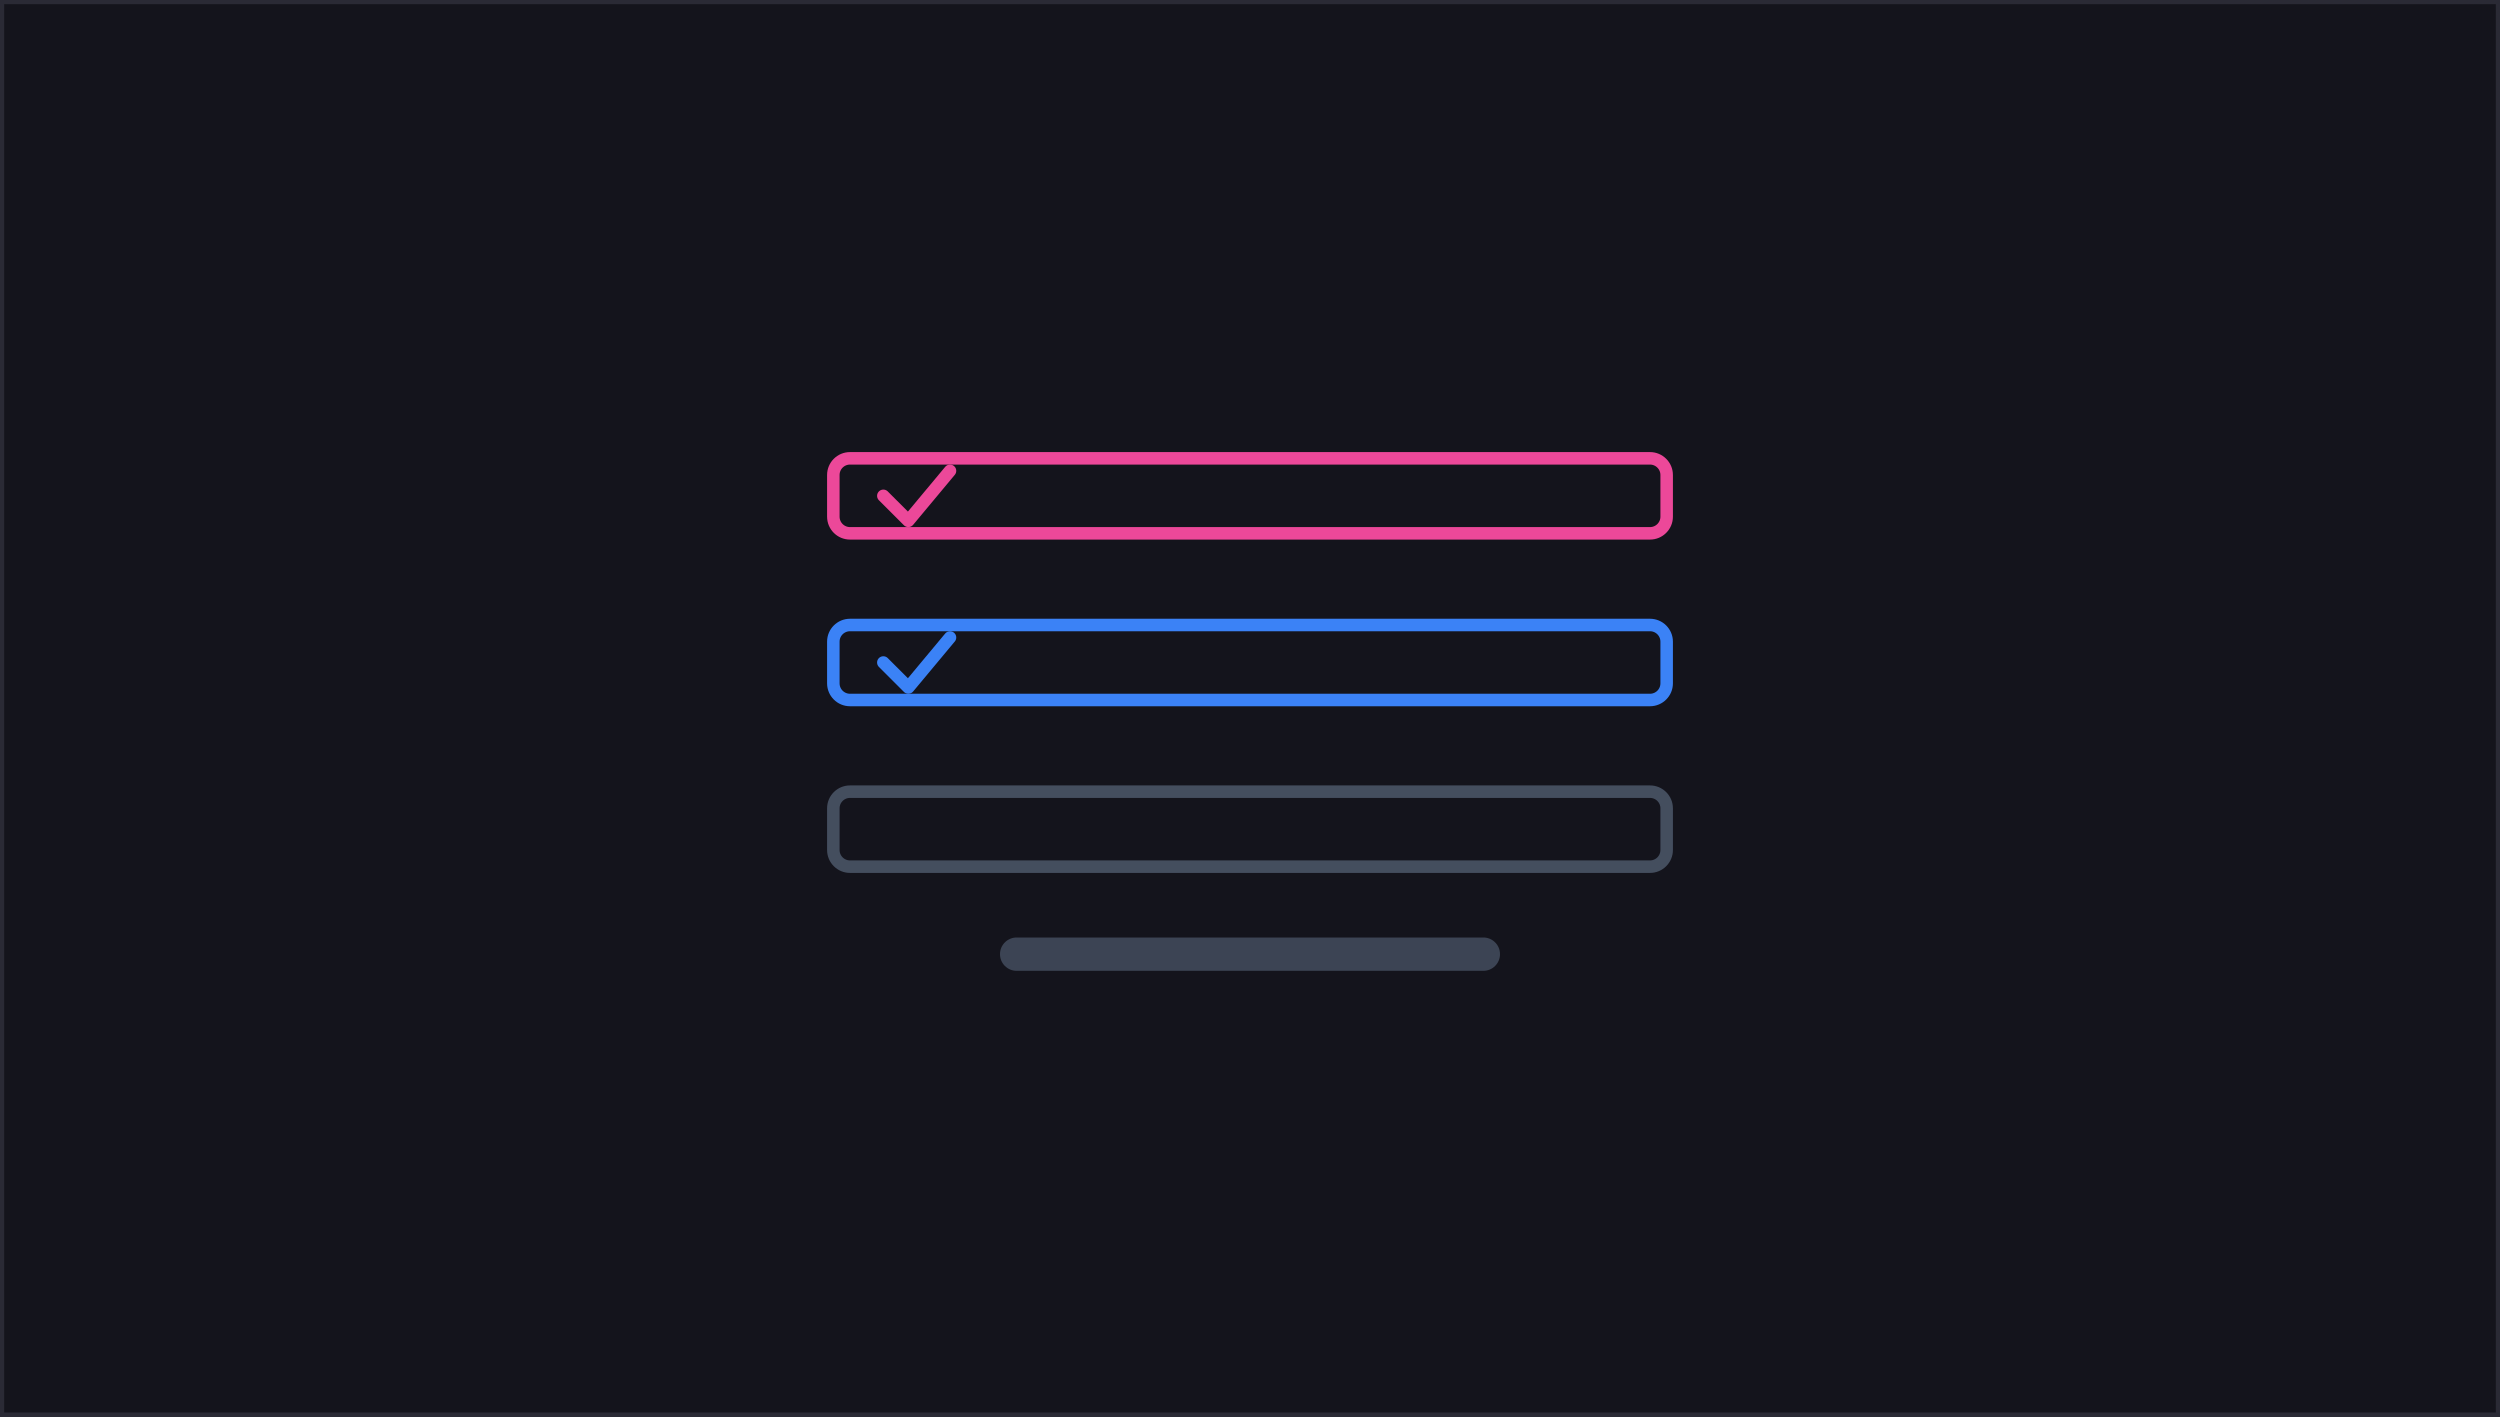
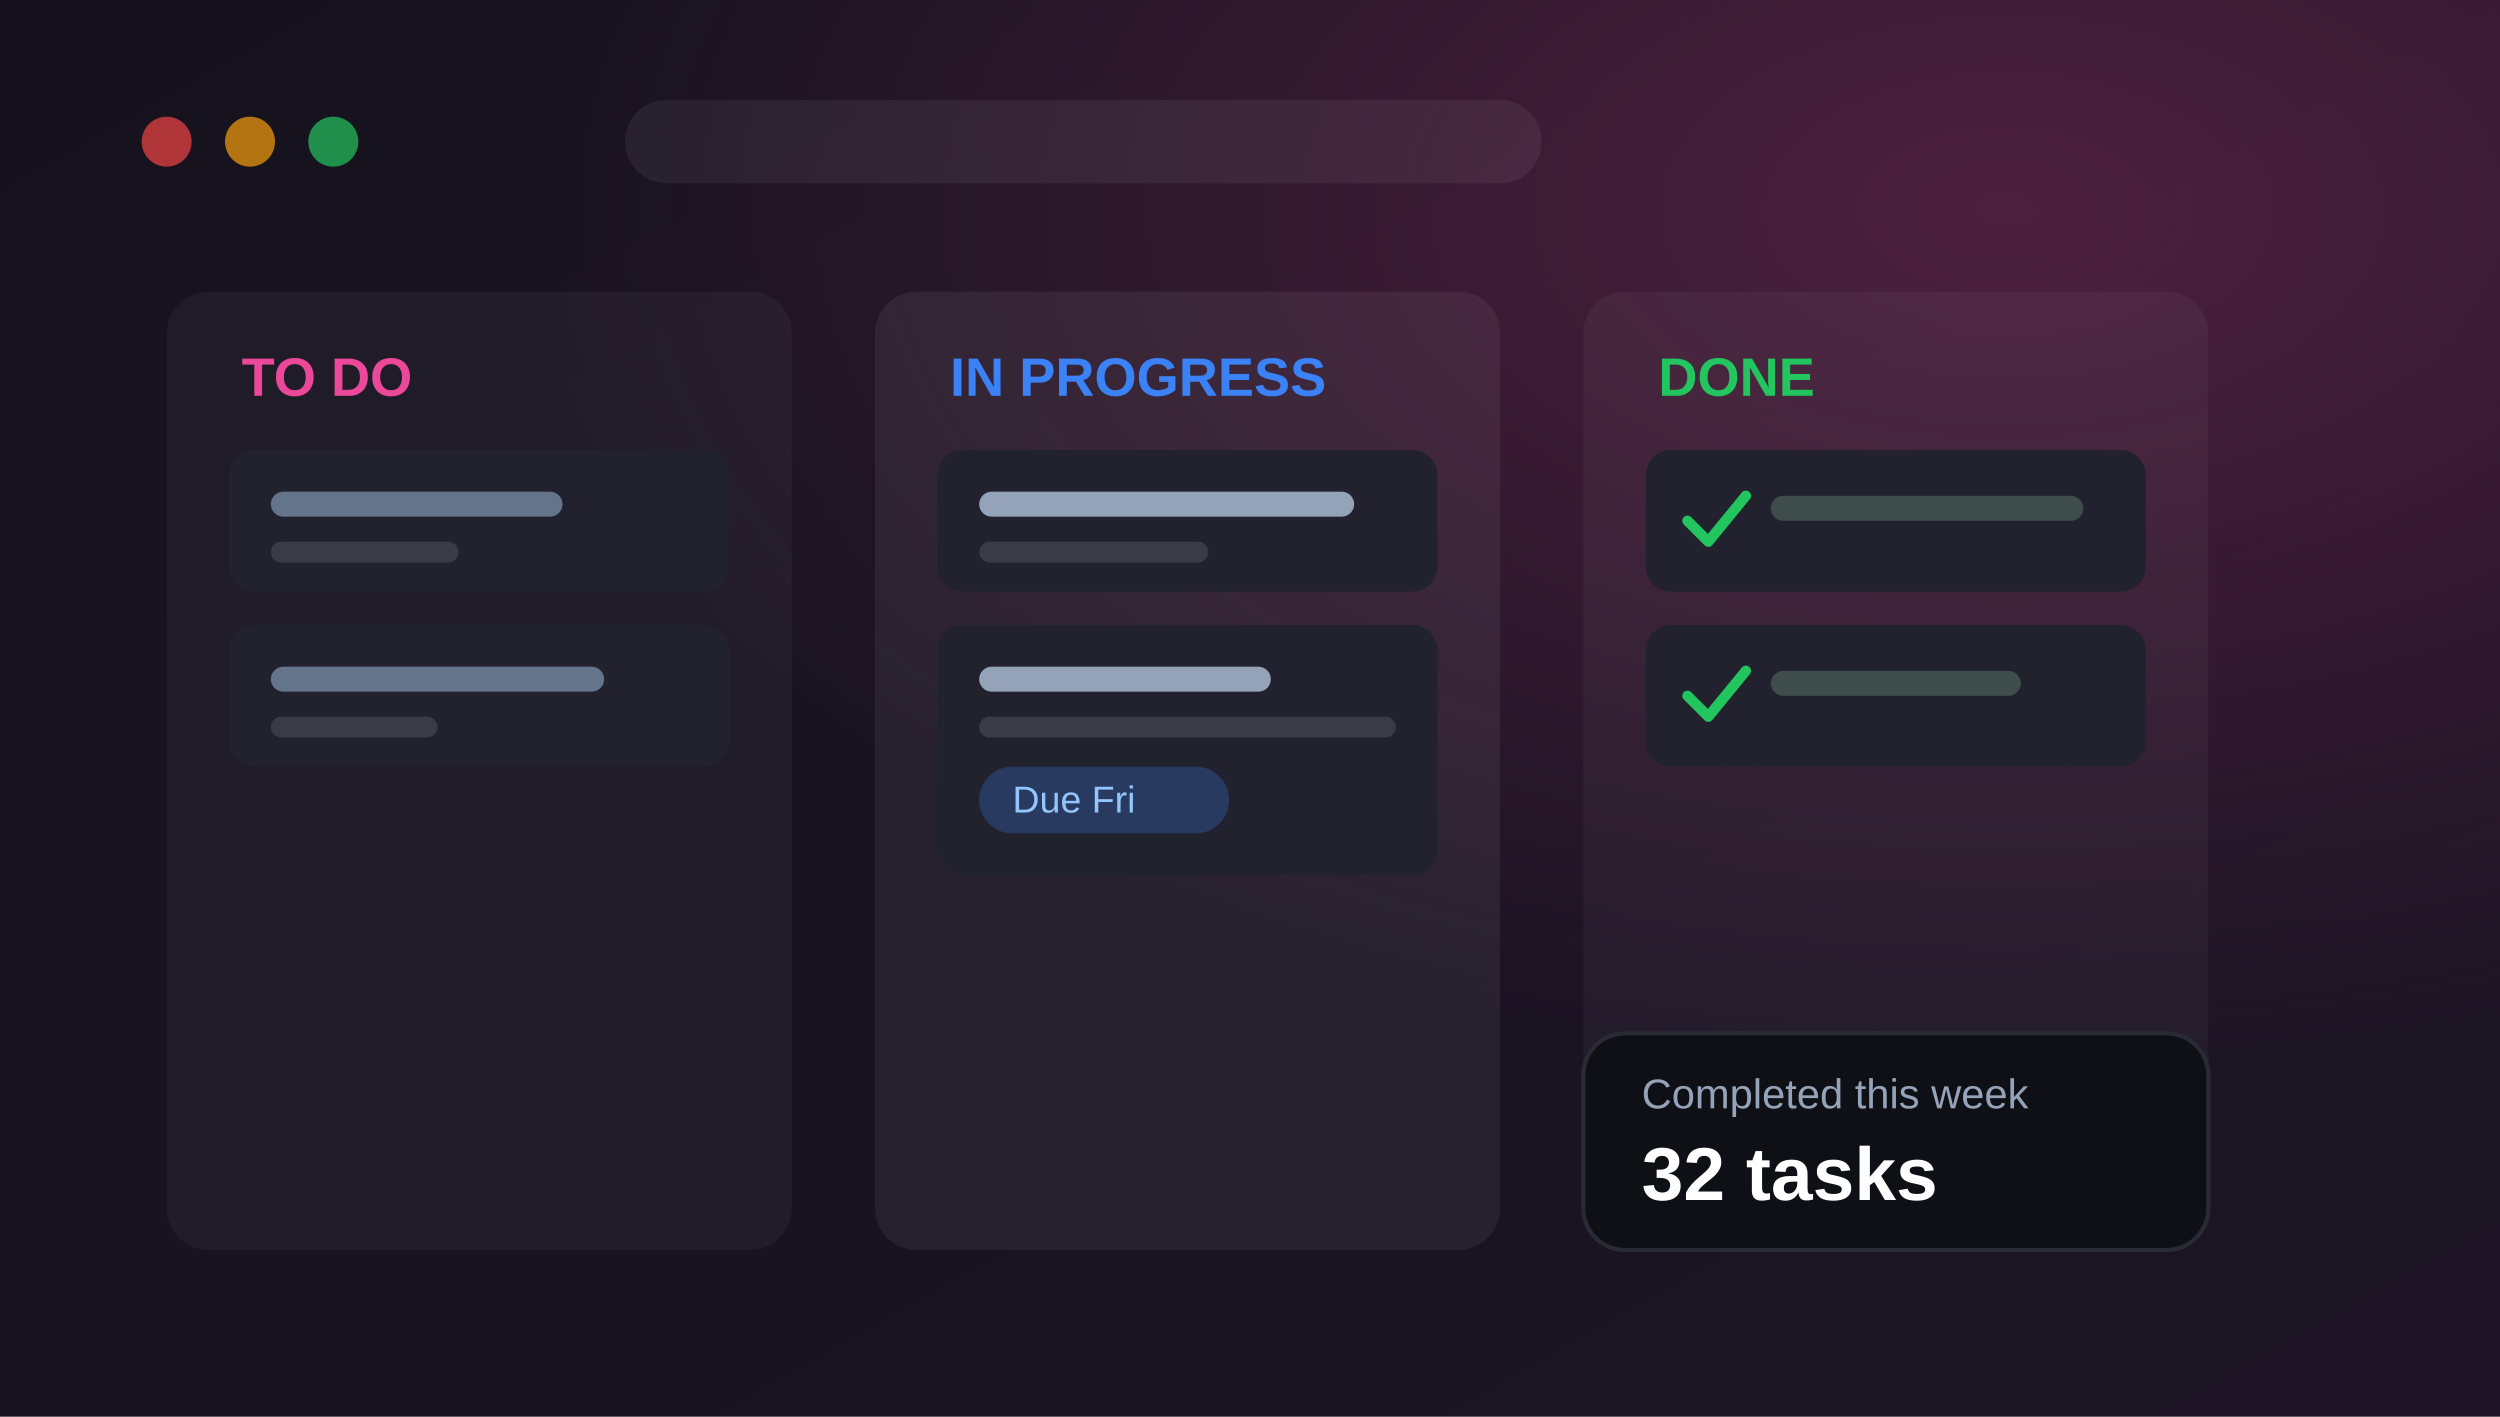
<svg xmlns="http://www.w3.org/2000/svg" viewBox="0 0 600 340">
-   <rect width="600" height="340" fill="#14141c" />
-   <rect x="0" y="0" width="600" height="340" fill="none" stroke="#2a2a35" stroke-width="2" />
-   <rect x="200" y="110" width="200" height="18" rx="4" fill="none" stroke="#ec4899" stroke-width="3" />
-   <path d="M212 119 l6 6 l10 -12" stroke="#ec4899" stroke-width="3" fill="none" stroke-linecap="round" stroke-linejoin="round" />
-   <rect x="200" y="150" width="200" height="18" rx="4" fill="none" stroke="#3b82f6" stroke-width="3" />
-   <path d="M212 159 l6 6 l10 -12" stroke="#3b82f6" stroke-width="3" fill="none" stroke-linecap="round" stroke-linejoin="round" />
-   <rect x="200" y="190" width="200" height="18" rx="4" fill="none" stroke="#64748b" stroke-width="3" opacity="0.6" />
-   <rect x="240" y="225" width="120" height="8" rx="4" fill="#64748b" opacity="0.5" />
+   <defs>
+     <linearGradient id="bg1" x1="0" y1="0" x2="1" y2="1">
+       <stop offset="0" stop-color="#15121d" />
+       <stop offset="1" stop-color="#1c1424" />
+     </linearGradient>
+     <radialGradient id="glow1" cx="0.8" cy="0.15" r="0.6">
+       <stop offset="0" stop-color="#ec4899" stop-opacity="0.25" />
+       <stop offset="1" stop-color="#ec4899" stop-opacity="0" />
+     </radialGradient>
+   </defs>
+   <rect width="600" height="340" fill="url(#bg1)" />
+   <rect width="600" height="340" fill="url(#glow1)" />
+   <circle cx="40" cy="34" r="6" fill="#ef4444" opacity="0.7" />
+   <circle cx="60" cy="34" r="6" fill="#f59e0b" opacity="0.7" />
+   <circle cx="80" cy="34" r="6" fill="#22c55e" opacity="0.7" />
+   <rect x="150" y="24" width="220" height="20" rx="10" fill="#ffffff" opacity="0.06" />
+   <g>
+     <rect x="40" y="70" width="150" height="230" rx="10" fill="#ffffff" opacity="0.04" />
+     <text x="58" y="95" fill="#ec4899" font-family="Arial, sans-serif" font-size="13" font-weight="bold">TO DO</text>
+     <rect x="55" y="108" width="120" height="34" rx="6" fill="#22222e" />
+     <rect x="65" y="118" width="70" height="6" rx="3" fill="#64748b" />
+     <rect x="65" y="130" width="45" height="5" rx="2.5" fill="#3b3b48" />
+     <rect x="55" y="150" width="120" height="34" rx="6" fill="#22222e" />
+     <rect x="65" y="160" width="80" height="6" rx="3" fill="#64748b" />
+     <rect x="65" y="172" width="40" height="5" rx="2.5" fill="#3b3b48" />
+   </g>
+   <g>
+     <rect x="210" y="70" width="150" height="230" rx="10" fill="#ffffff" opacity="0.06" />
+     <text x="228" y="95" fill="#3b82f6" font-family="Arial, sans-serif" font-size="13" font-weight="bold">IN PROGRESS</text>
+     <rect x="225" y="108" width="120" height="34" rx="6" fill="#22222e" />
+     <rect x="235" y="118" width="90" height="6" rx="3" fill="#94a3b8" />
+     <rect x="235" y="130" width="55" height="5" rx="2.5" fill="#3b3b48" />
+     <rect x="225" y="150" width="120" height="60" rx="6" fill="#22222e" />
+     <rect x="235" y="160" width="70" height="6" rx="3" fill="#94a3b8" />
+     <rect x="235" y="172" width="100" height="5" rx="2.5" fill="#3b3b48" />
+     <rect x="235" y="184" width="60" height="16" rx="8" fill="#3b82f6" opacity="0.25" />
+     <text x="243" y="195" fill="#93c5fd" font-family="Arial, sans-serif" font-size="9">Due Fri</text>
+   </g>
+   <g>
+     <rect x="380" y="70" width="150" height="230" rx="10" fill="#ffffff" opacity="0.04" />
+     <text x="398" y="95" fill="#22c55e" font-family="Arial, sans-serif" font-size="13" font-weight="bold">DONE</text>
+     <rect x="395" y="108" width="120" height="34" rx="6" fill="#22222e" />
+     <path d="M405 125 l5 5 l9 -11" stroke="#22c55e" stroke-width="2.5" fill="none" stroke-linecap="round" stroke-linejoin="round" />
+     <rect x="425" y="119" width="75" height="6" rx="3" fill="#4b5f55" opacity="0.7" />
+     <rect x="395" y="150" width="120" height="34" rx="6" fill="#22222e" />
+     <path d="M405 167 l5 5 l9 -11" stroke="#22c55e" stroke-width="2.5" fill="none" stroke-linecap="round" stroke-linejoin="round" />
+     <rect x="425" y="161" width="60" height="6" rx="3" fill="#4b5f55" opacity="0.7" />
+   </g>
+   <rect x="380" y="248" width="150" height="52" rx="10" fill="#0f0f16" stroke="#2a2a35" />
+   <text x="394" y="266" fill="#94a3b8" font-family="Arial, sans-serif" font-size="10">Completed this week</text>
+   <text x="394" y="288" fill="#ffffff" font-family="Arial, sans-serif" font-size="18" font-weight="bold">32 tasks</text>
</svg>
